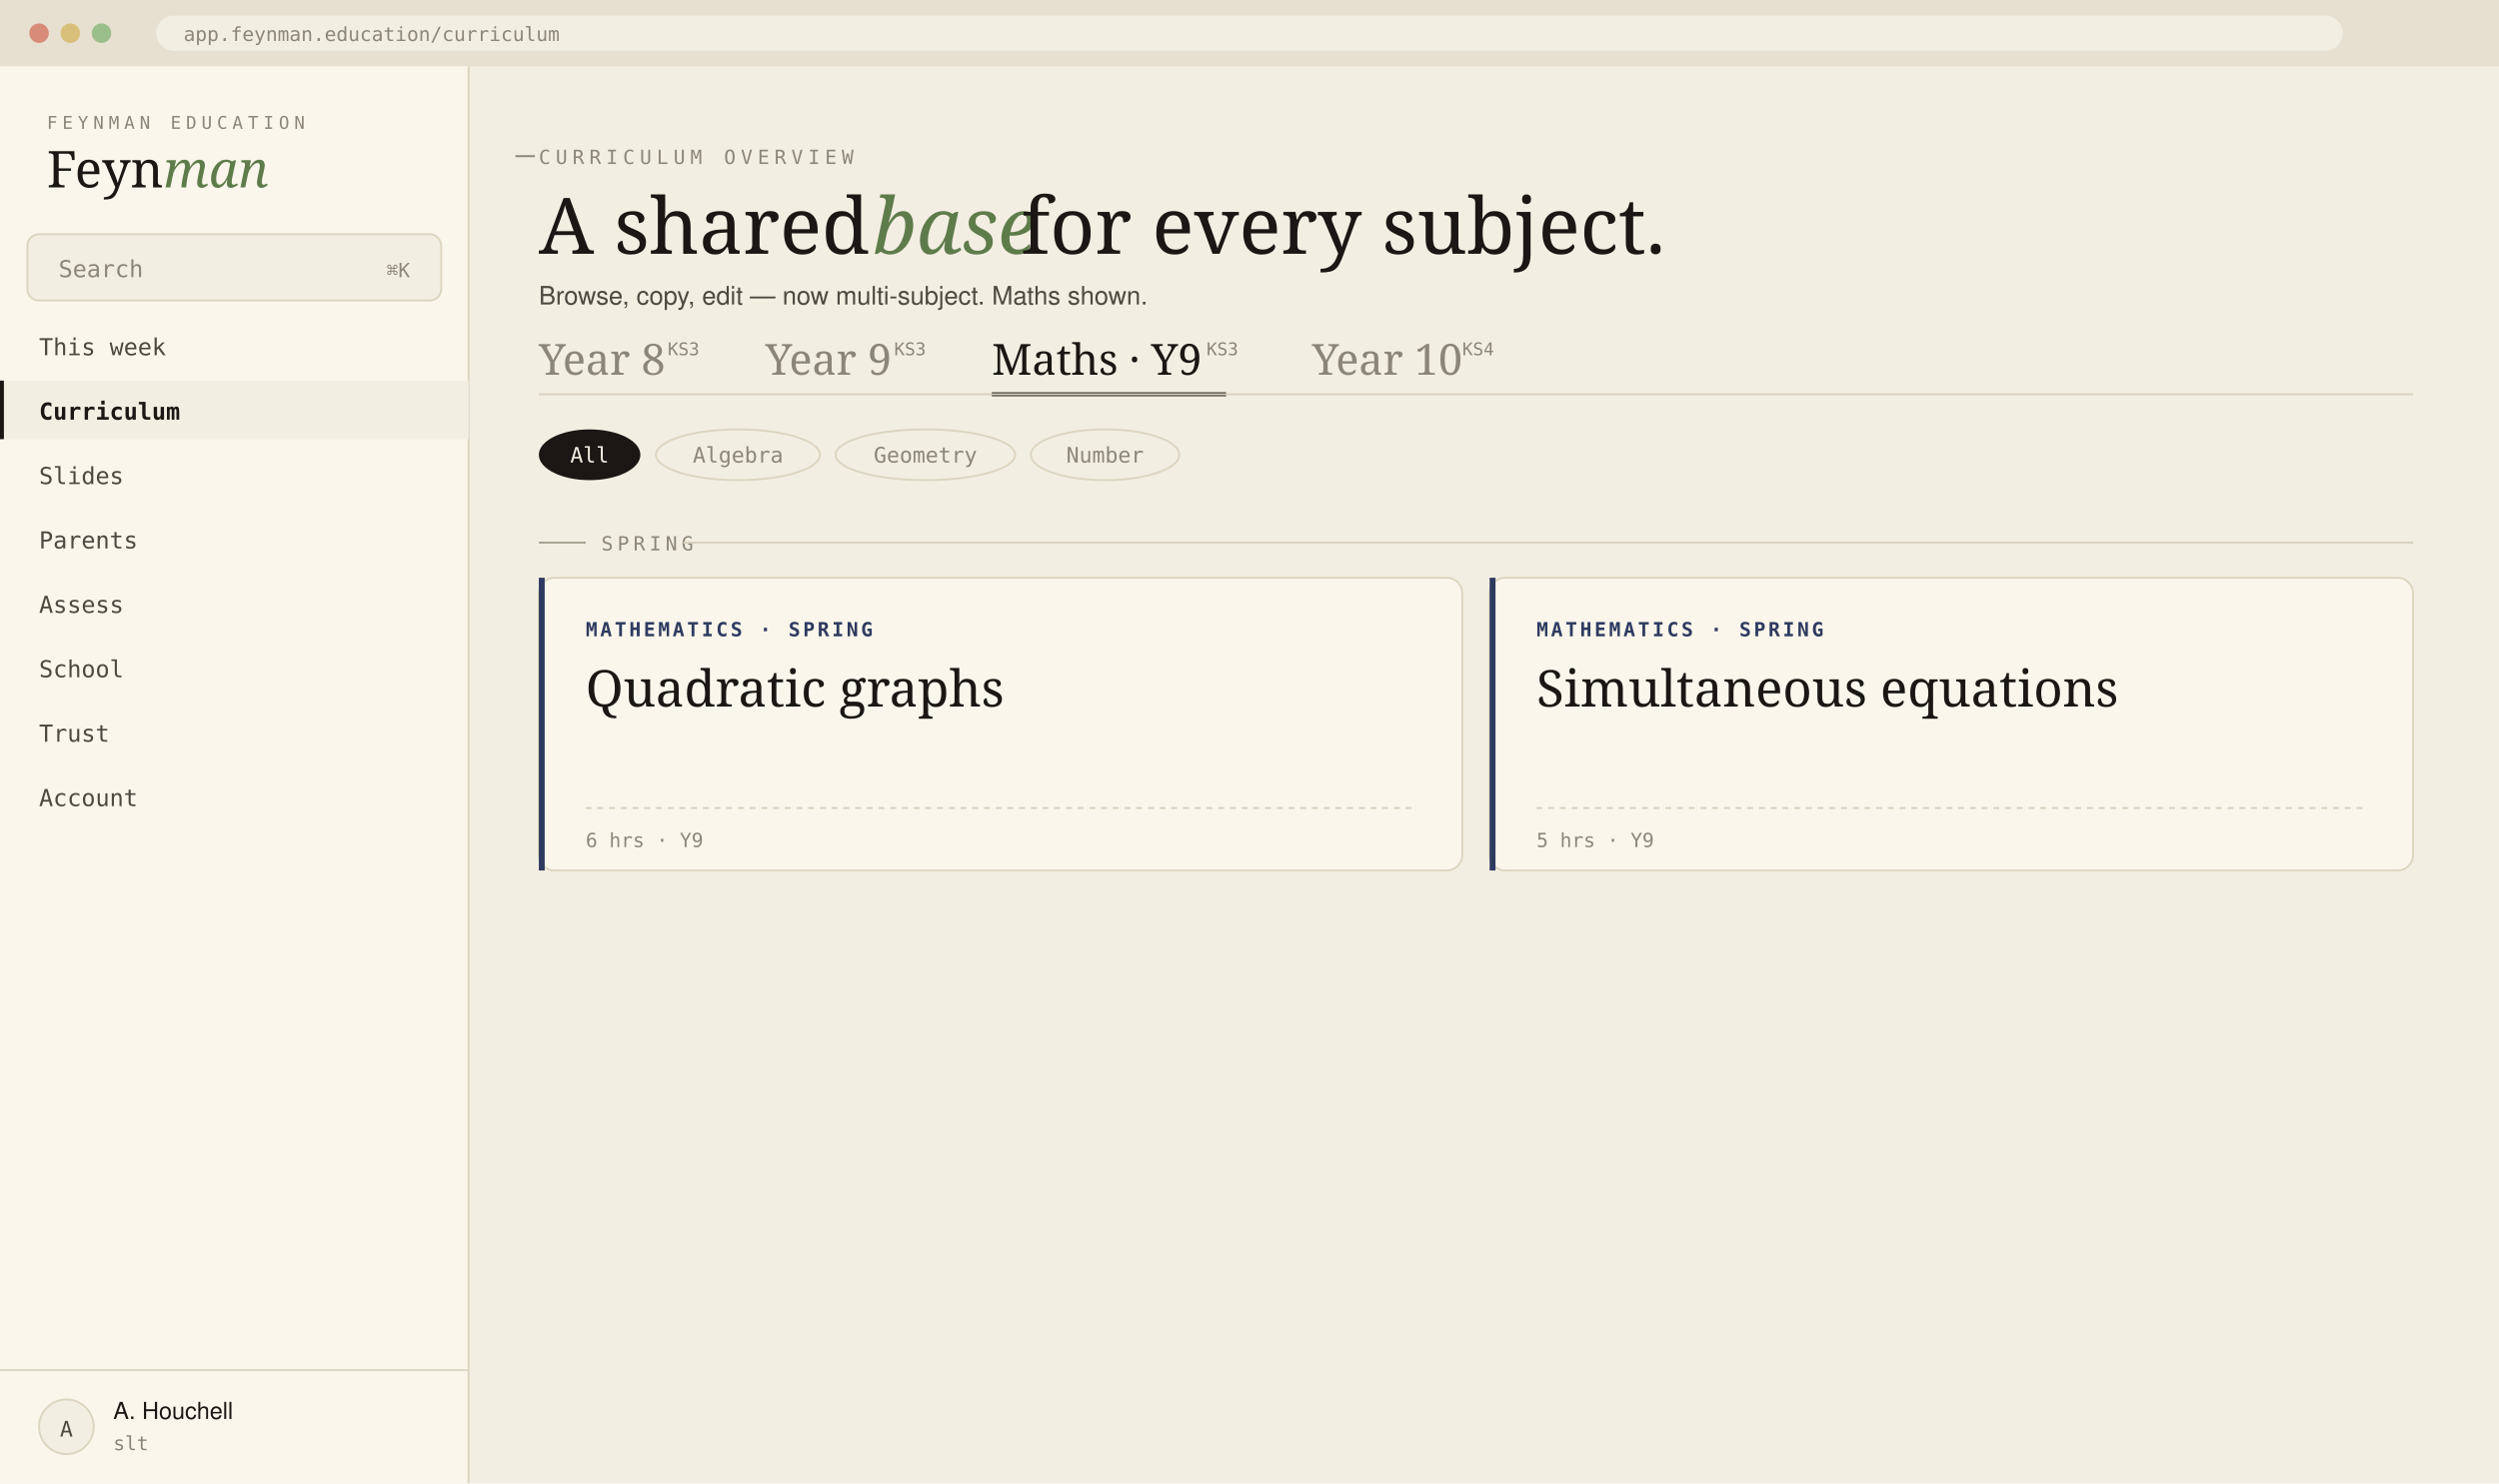
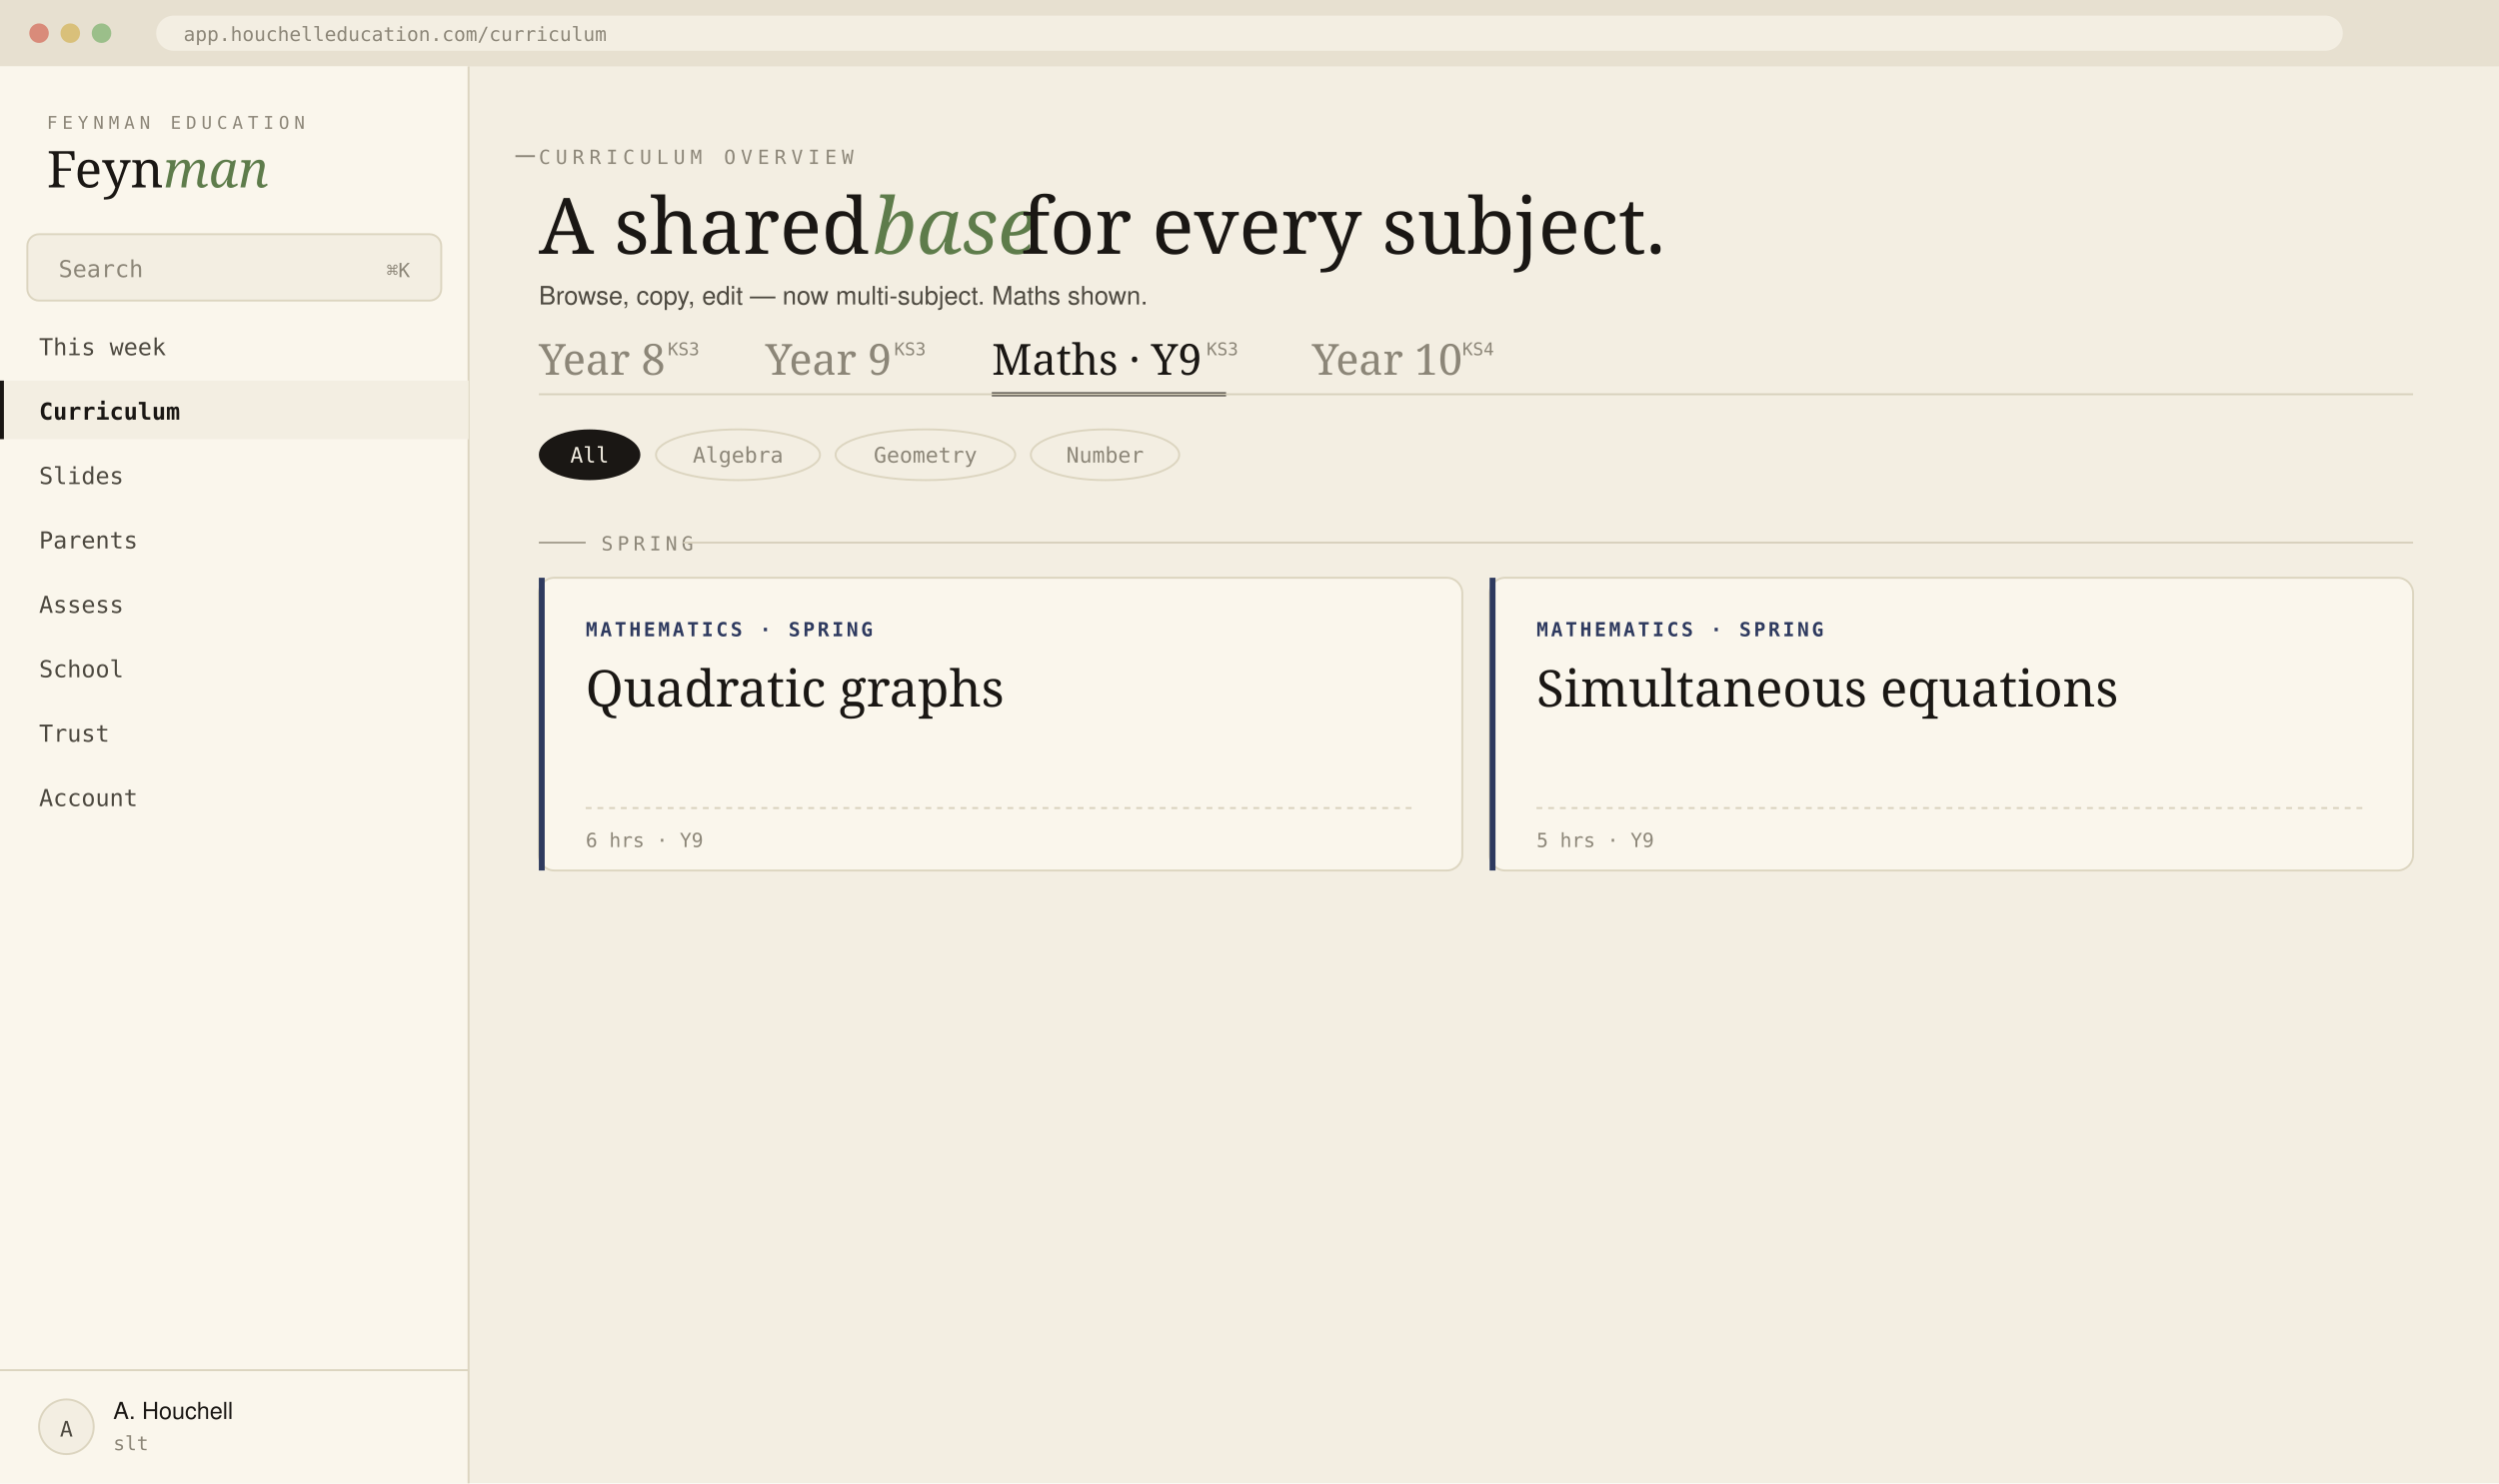
<svg xmlns="http://www.w3.org/2000/svg" width="1280" height="760" viewBox="0 0 1280 760">
  <rect x="0" y="0" width="1280" height="760" rx="0" fill="#f3eee2" opacity="1" />
  <rect x="0" y="0" width="1280" height="34" rx="0" fill="#e7e0d0" opacity="1" />
  <circle cx="20" cy="17" r="5" fill="#d98b7a" />
  <circle cx="36" cy="17" r="5" fill="#d9c07a" />
  <circle cx="52" cy="17" r="5" fill="#9bbf8a" />
  <rect x="80" y="8" width="1120" height="18" rx="9" fill="#f3eee2" opacity="1" />
-   <text x="94" y="21" font-family="IBM Plex Mono, monospace" font-size="10" fill="#8c8678" font-weight="400" text-anchor="start">app.feynman.education/curriculum</text>
+   <text x="94" y="21" font-family="IBM Plex Mono, monospace" font-size="10" fill="#8c8678" font-weight="400" text-anchor="start">app.houchelleducation.com/curriculum</text>
  <rect x="0" y="34" width="240" height="726" rx="0" fill="#faf6ec" opacity="1" />
  <line x1="240" y1="34" x2="240" y2="760" stroke="#dcd5c0" />
  <text x="24" y="66" font-family="IBM Plex Mono, monospace" font-size="9" fill="#8c8678" font-weight="400" text-anchor="start" letter-spacing="2.5">FEYNMAN EDUCATION</text>
  <text x="24" y="96" font-family="Instrument Serif, Georgia, serif" font-size="26" fill="#1a1714">Feyn<tspan fill="#5e7c4b" font-style="italic">man</tspan>
  </text>
  <rect x="14" y="120" width="212" height="34" rx="6" fill="#f3eee2" stroke="#dcd5c0" opacity="1" />
  <text x="30" y="142" font-family="IBM Plex Mono, monospace" font-size="12" fill="#8c8678" font-weight="400" text-anchor="start">Search</text>
  <text x="210" y="142" font-family="IBM Plex Mono, monospace" font-size="10" fill="#8c8678" font-weight="400" text-anchor="end">⌘K</text>
  <text x="20" y="182" font-family="IBM Plex Mono, monospace" font-size="12" fill="#4d4940" font-weight="500" text-anchor="start">This week</text>
  <rect x="0" y="195" width="240" height="30" rx="0" fill="#f3eee2" opacity="1" />
  <rect x="0" y="195" width="2" height="30" rx="0" fill="#1a1714" opacity="1" />
  <text x="20" y="215" font-family="IBM Plex Mono, monospace" font-size="12" fill="#1a1714" font-weight="600" text-anchor="start">Curriculum</text>
  <text x="20" y="248" font-family="IBM Plex Mono, monospace" font-size="12" fill="#4d4940" font-weight="500" text-anchor="start">Slides</text>
  <text x="20" y="281" font-family="IBM Plex Mono, monospace" font-size="12" fill="#4d4940" font-weight="500" text-anchor="start">Parents</text>
  <text x="20" y="314" font-family="IBM Plex Mono, monospace" font-size="12" fill="#4d4940" font-weight="500" text-anchor="start">Assess</text>
  <text x="20" y="347" font-family="IBM Plex Mono, monospace" font-size="12" fill="#4d4940" font-weight="500" text-anchor="start">School</text>
  <text x="20" y="380" font-family="IBM Plex Mono, monospace" font-size="12" fill="#4d4940" font-weight="500" text-anchor="start">Trust</text>
  <text x="20" y="413" font-family="IBM Plex Mono, monospace" font-size="12" fill="#4d4940" font-weight="500" text-anchor="start">Account</text>
  <line x1="0" y1="702" x2="240" y2="702" stroke="#dcd5c0" />
  <circle cx="34" cy="731" r="14" fill="#f3eee2" stroke="#dcd5c0" />
  <text x="34" y="736" font-family="IBM Plex Mono, monospace" font-size="11" fill="#4d4940" font-weight="400" text-anchor="middle">A</text>
  <text x="58" y="727" font-family="IBM Plex Sans, Helvetica, sans-serif" font-size="12" fill="#1a1714" font-weight="500" text-anchor="start">A. Houchell</text>
  <text x="58" y="743" font-family="IBM Plex Mono, monospace" font-size="10" fill="#8c8678" font-weight="400" text-anchor="start">slt</text>
  <text x="276" y="84" font-family="IBM Plex Mono, monospace" font-size="10" fill="#8c8678" font-weight="400" text-anchor="start" letter-spacing="2.6">CURRICULUM OVERVIEW</text>
  <line x1="264" y1="80" x2="274" y2="80" stroke="#8c8678" />
  <text x="276" y="130" font-family="Instrument Serif, Georgia, serif" font-size="40" fill="#1a1714" font-weight="400" text-anchor="start">A shared </text>
  <text x="447" y="130" font-family="Instrument Serif, Georgia, serif" font-size="40" fill="#5e7c4b" font-weight="400" text-anchor="start" font-style="italic">base</text>
  <text x="523" y="130" font-family="Instrument Serif, Georgia, serif" font-size="40" fill="#1a1714" font-weight="400" text-anchor="start"> for every subject.</text>
  <text x="276" y="156" font-family="IBM Plex Sans, Helvetica, sans-serif" font-size="13" fill="#4d4940" font-weight="400" text-anchor="start">Browse, copy, edit — now multi-subject. Maths shown.</text>
  <text x="276" y="192" font-family="Instrument Serif, Georgia, serif" font-size="22" fill="#8c8678" font-weight="400" text-anchor="start">Year 8</text>
  <text x="342" y="182" font-family="IBM Plex Mono, monospace" font-size="9" fill="#8c8678" font-weight="400" text-anchor="start">KS3</text>
  <text x="392" y="192" font-family="Instrument Serif, Georgia, serif" font-size="22" fill="#8c8678" font-weight="400" text-anchor="start">Year 9</text>
  <text x="458" y="182" font-family="IBM Plex Mono, monospace" font-size="9" fill="#8c8678" font-weight="400" text-anchor="start">KS3</text>
  <text x="508" y="192" font-family="Instrument Serif, Georgia, serif" font-size="22" fill="#1a1714" font-weight="400" text-anchor="start">Maths · Y9</text>
  <text x="618" y="182" font-family="IBM Plex Mono, monospace" font-size="9" fill="#8c8678" font-weight="400" text-anchor="start">KS3</text>
  <line x1="508" y1="202" x2="628" y2="202" stroke="#1a1714" stroke-width="2" />
  <text x="672" y="192" font-family="Instrument Serif, Georgia, serif" font-size="22" fill="#8c8678" font-weight="400" text-anchor="start">Year 10</text>
  <text x="749" y="182" font-family="IBM Plex Mono, monospace" font-size="9" fill="#8c8678" font-weight="400" text-anchor="start">KS4</text>
  <line x1="276" y1="202" x2="1236" y2="202" stroke="#d8d1bd" />
  <rect x="276" y="220" width="52" height="26" rx="999" fill="#1a1714" opacity="1" />
  <text x="302.0" y="237" font-family="IBM Plex Mono, monospace" font-size="11" fill="#f3eee2" font-weight="400" text-anchor="middle">All</text>
  <rect x="336" y="220" width="84" height="26" rx="999" fill="transparent" stroke="#dcd5c0" opacity="1" />
  <text x="378.0" y="237" font-family="IBM Plex Mono, monospace" font-size="11" fill="#8c8678" font-weight="400" text-anchor="middle">Algebra</text>
  <rect x="428" y="220" width="92" height="26" rx="999" fill="transparent" stroke="#dcd5c0" opacity="1" />
  <text x="474.0" y="237" font-family="IBM Plex Mono, monospace" font-size="11" fill="#8c8678" font-weight="400" text-anchor="middle">Geometry</text>
  <rect x="528" y="220" width="76" height="26" rx="999" fill="transparent" stroke="#dcd5c0" opacity="1" />
  <text x="566.0" y="237" font-family="IBM Plex Mono, monospace" font-size="11" fill="#8c8678" font-weight="400" text-anchor="middle">Number</text>
  <line x1="276" y1="278" x2="300" y2="278" stroke="#a8a191" />
  <text x="308" y="282" font-family="IBM Plex Mono, monospace" font-size="10" fill="#8c8678" font-weight="500" text-anchor="start" letter-spacing="2.2">SPRING</text>
  <line x1="350" y1="278" x2="1236" y2="278" stroke="#d8d1bd" />
  <rect x="276" y="296" width="473" height="150" rx="8" fill="#faf6ec" stroke="#dcd5c0" opacity="1" />
  <rect x="276" y="296" width="3" height="150" rx="0" fill="#2e3a5f" opacity="1" />
  <text x="300" y="326" font-family="IBM Plex Mono, monospace" font-size="10" fill="#2e3a5f" font-weight="600" text-anchor="start" letter-spacing="1.4">MATHEMATICS · SPRING</text>
  <text x="300" y="362" font-family="Instrument Serif, Georgia, serif" font-size="26" fill="#1a1714" font-weight="400" text-anchor="start">Quadratic graphs</text>
  <line x1="300" y1="414" x2="725" y2="414" stroke="#d8d1bd" stroke-dasharray="3 3" />
  <text x="300" y="434" font-family="IBM Plex Mono, monospace" font-size="10" fill="#8c8678" font-weight="400" text-anchor="start">6 hrs · Y9</text>
  <rect x="763" y="296" width="473" height="150" rx="8" fill="#faf6ec" stroke="#dcd5c0" opacity="1" />
  <rect x="763" y="296" width="3" height="150" rx="0" fill="#2e3a5f" opacity="1" />
  <text x="787" y="326" font-family="IBM Plex Mono, monospace" font-size="10" fill="#2e3a5f" font-weight="600" text-anchor="start" letter-spacing="1.4">MATHEMATICS · SPRING</text>
  <text x="787" y="362" font-family="Instrument Serif, Georgia, serif" font-size="26" fill="#1a1714" font-weight="400" text-anchor="start">Simultaneous equations</text>
  <line x1="787" y1="414" x2="1212" y2="414" stroke="#d8d1bd" stroke-dasharray="3 3" />
  <text x="787" y="434" font-family="IBM Plex Mono, monospace" font-size="10" fill="#8c8678" font-weight="400" text-anchor="start">5 hrs · Y9</text>
</svg>
